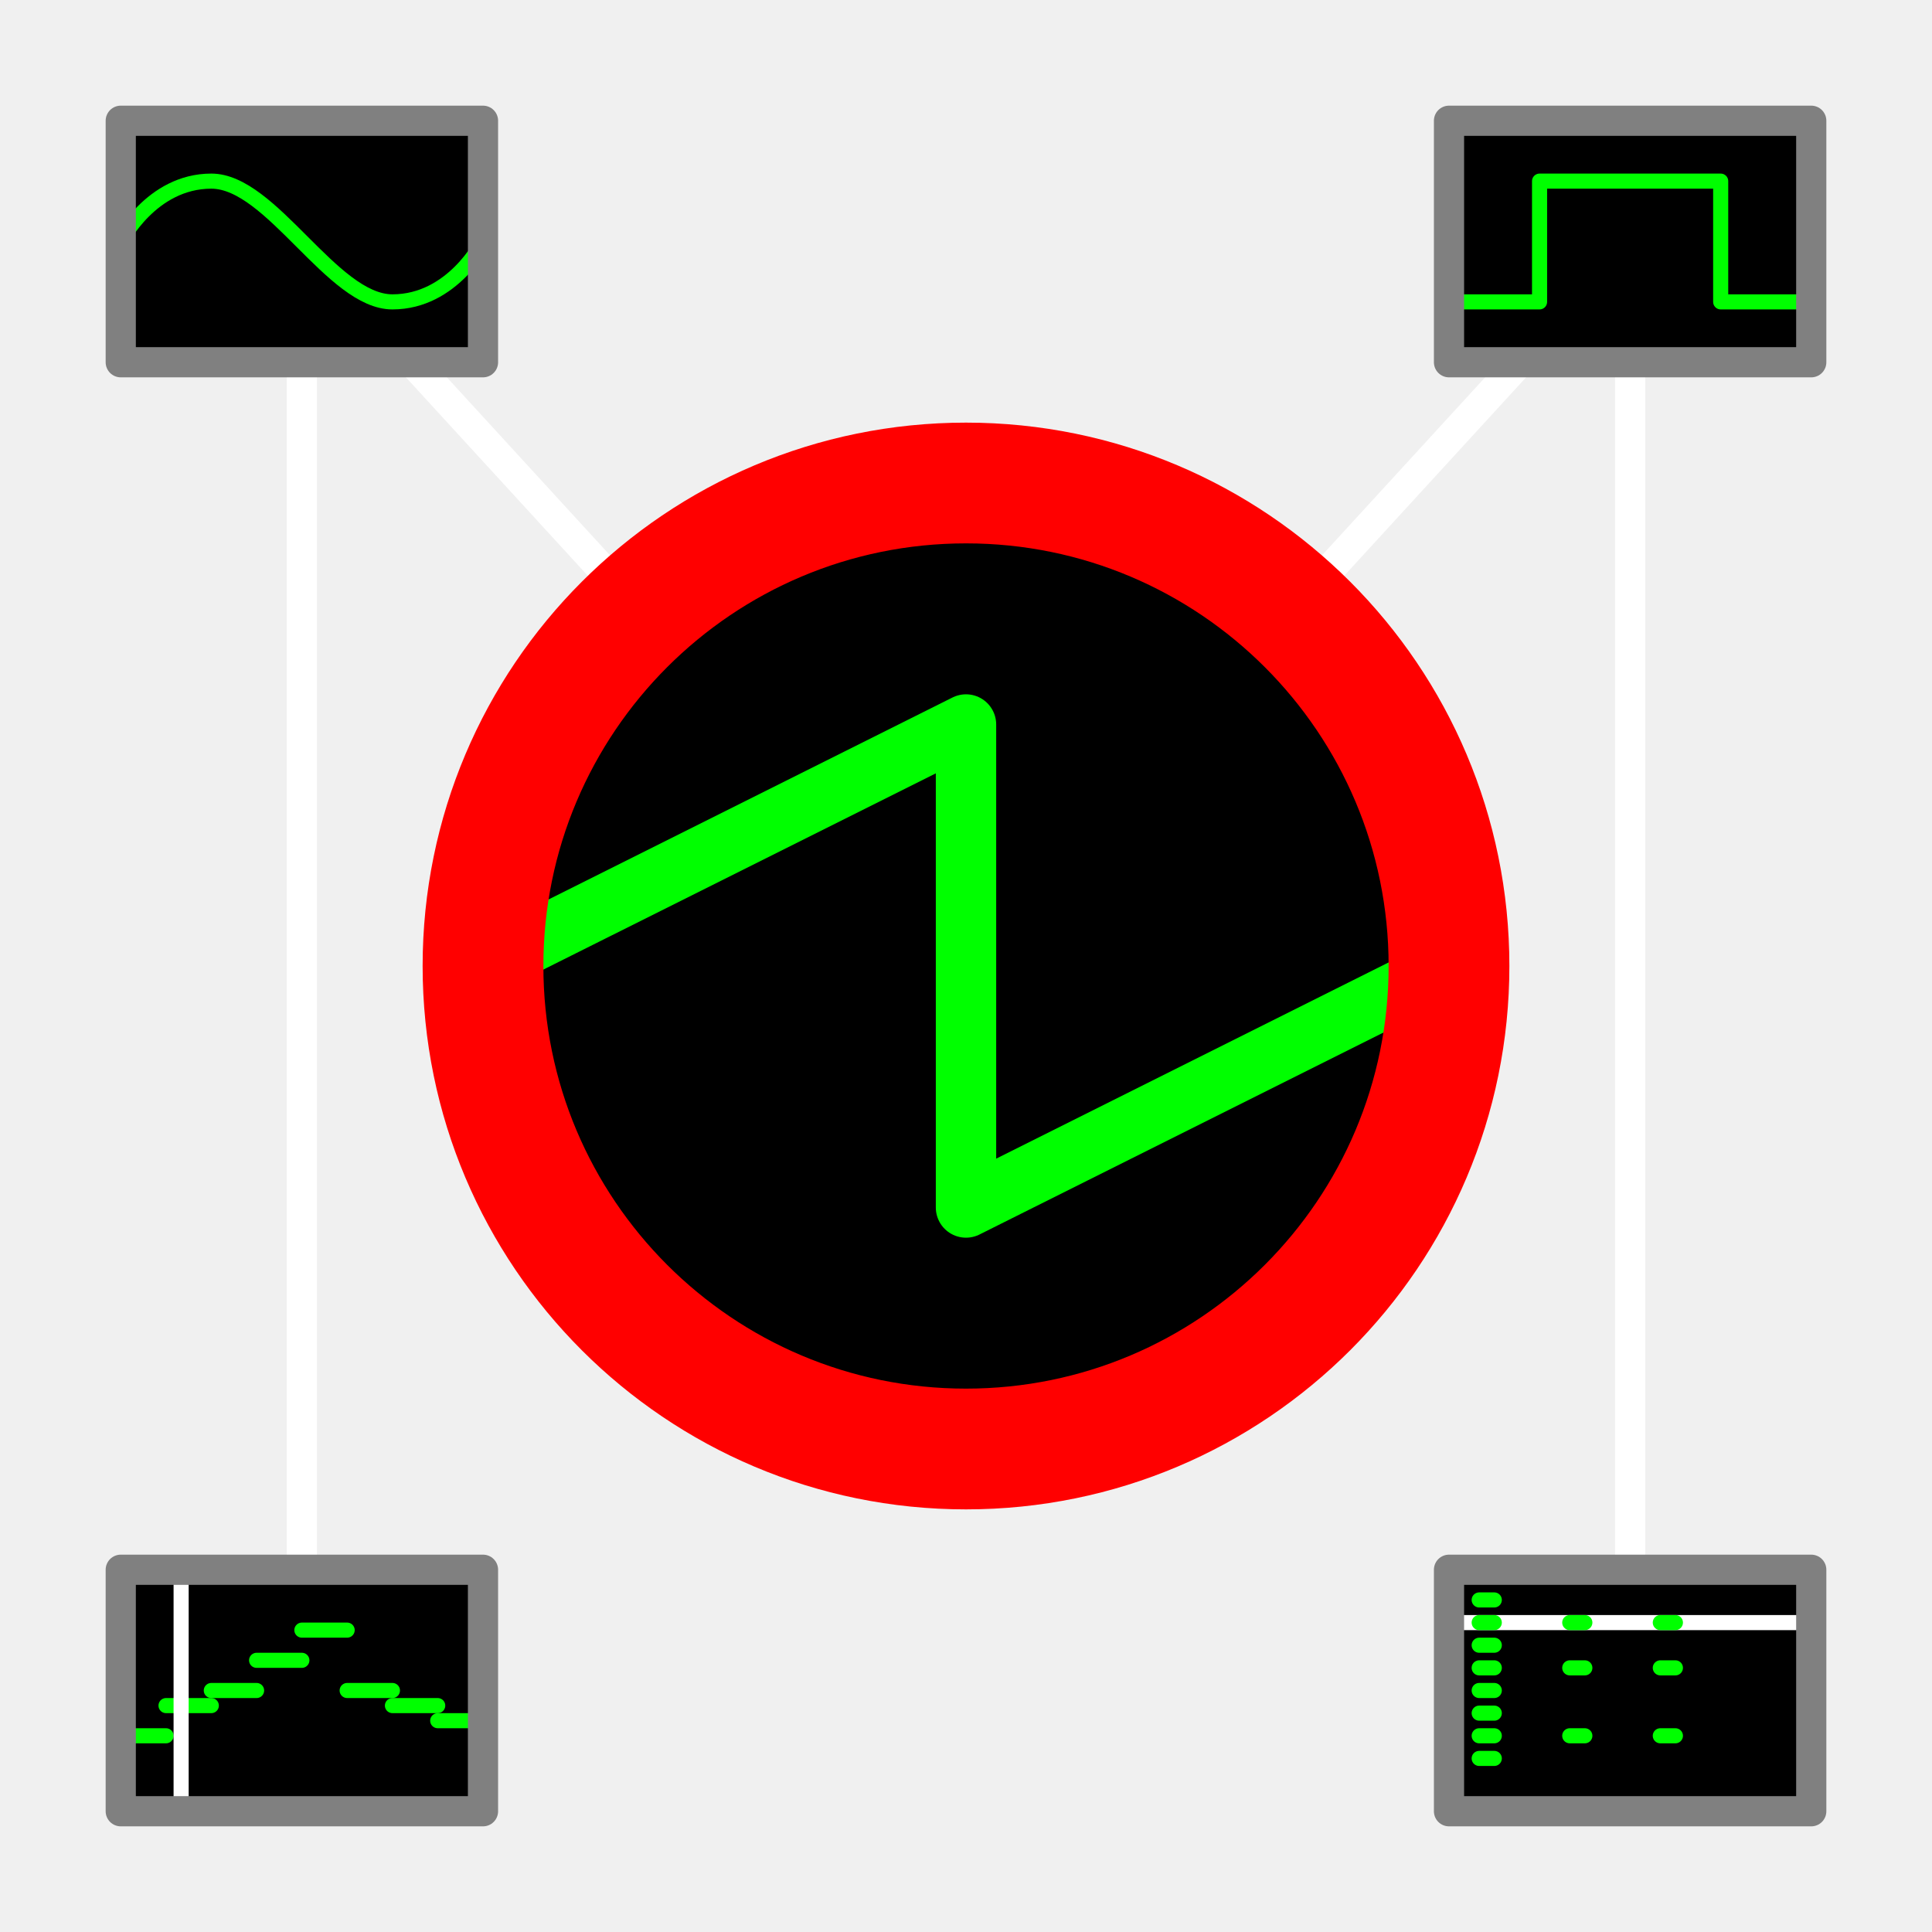
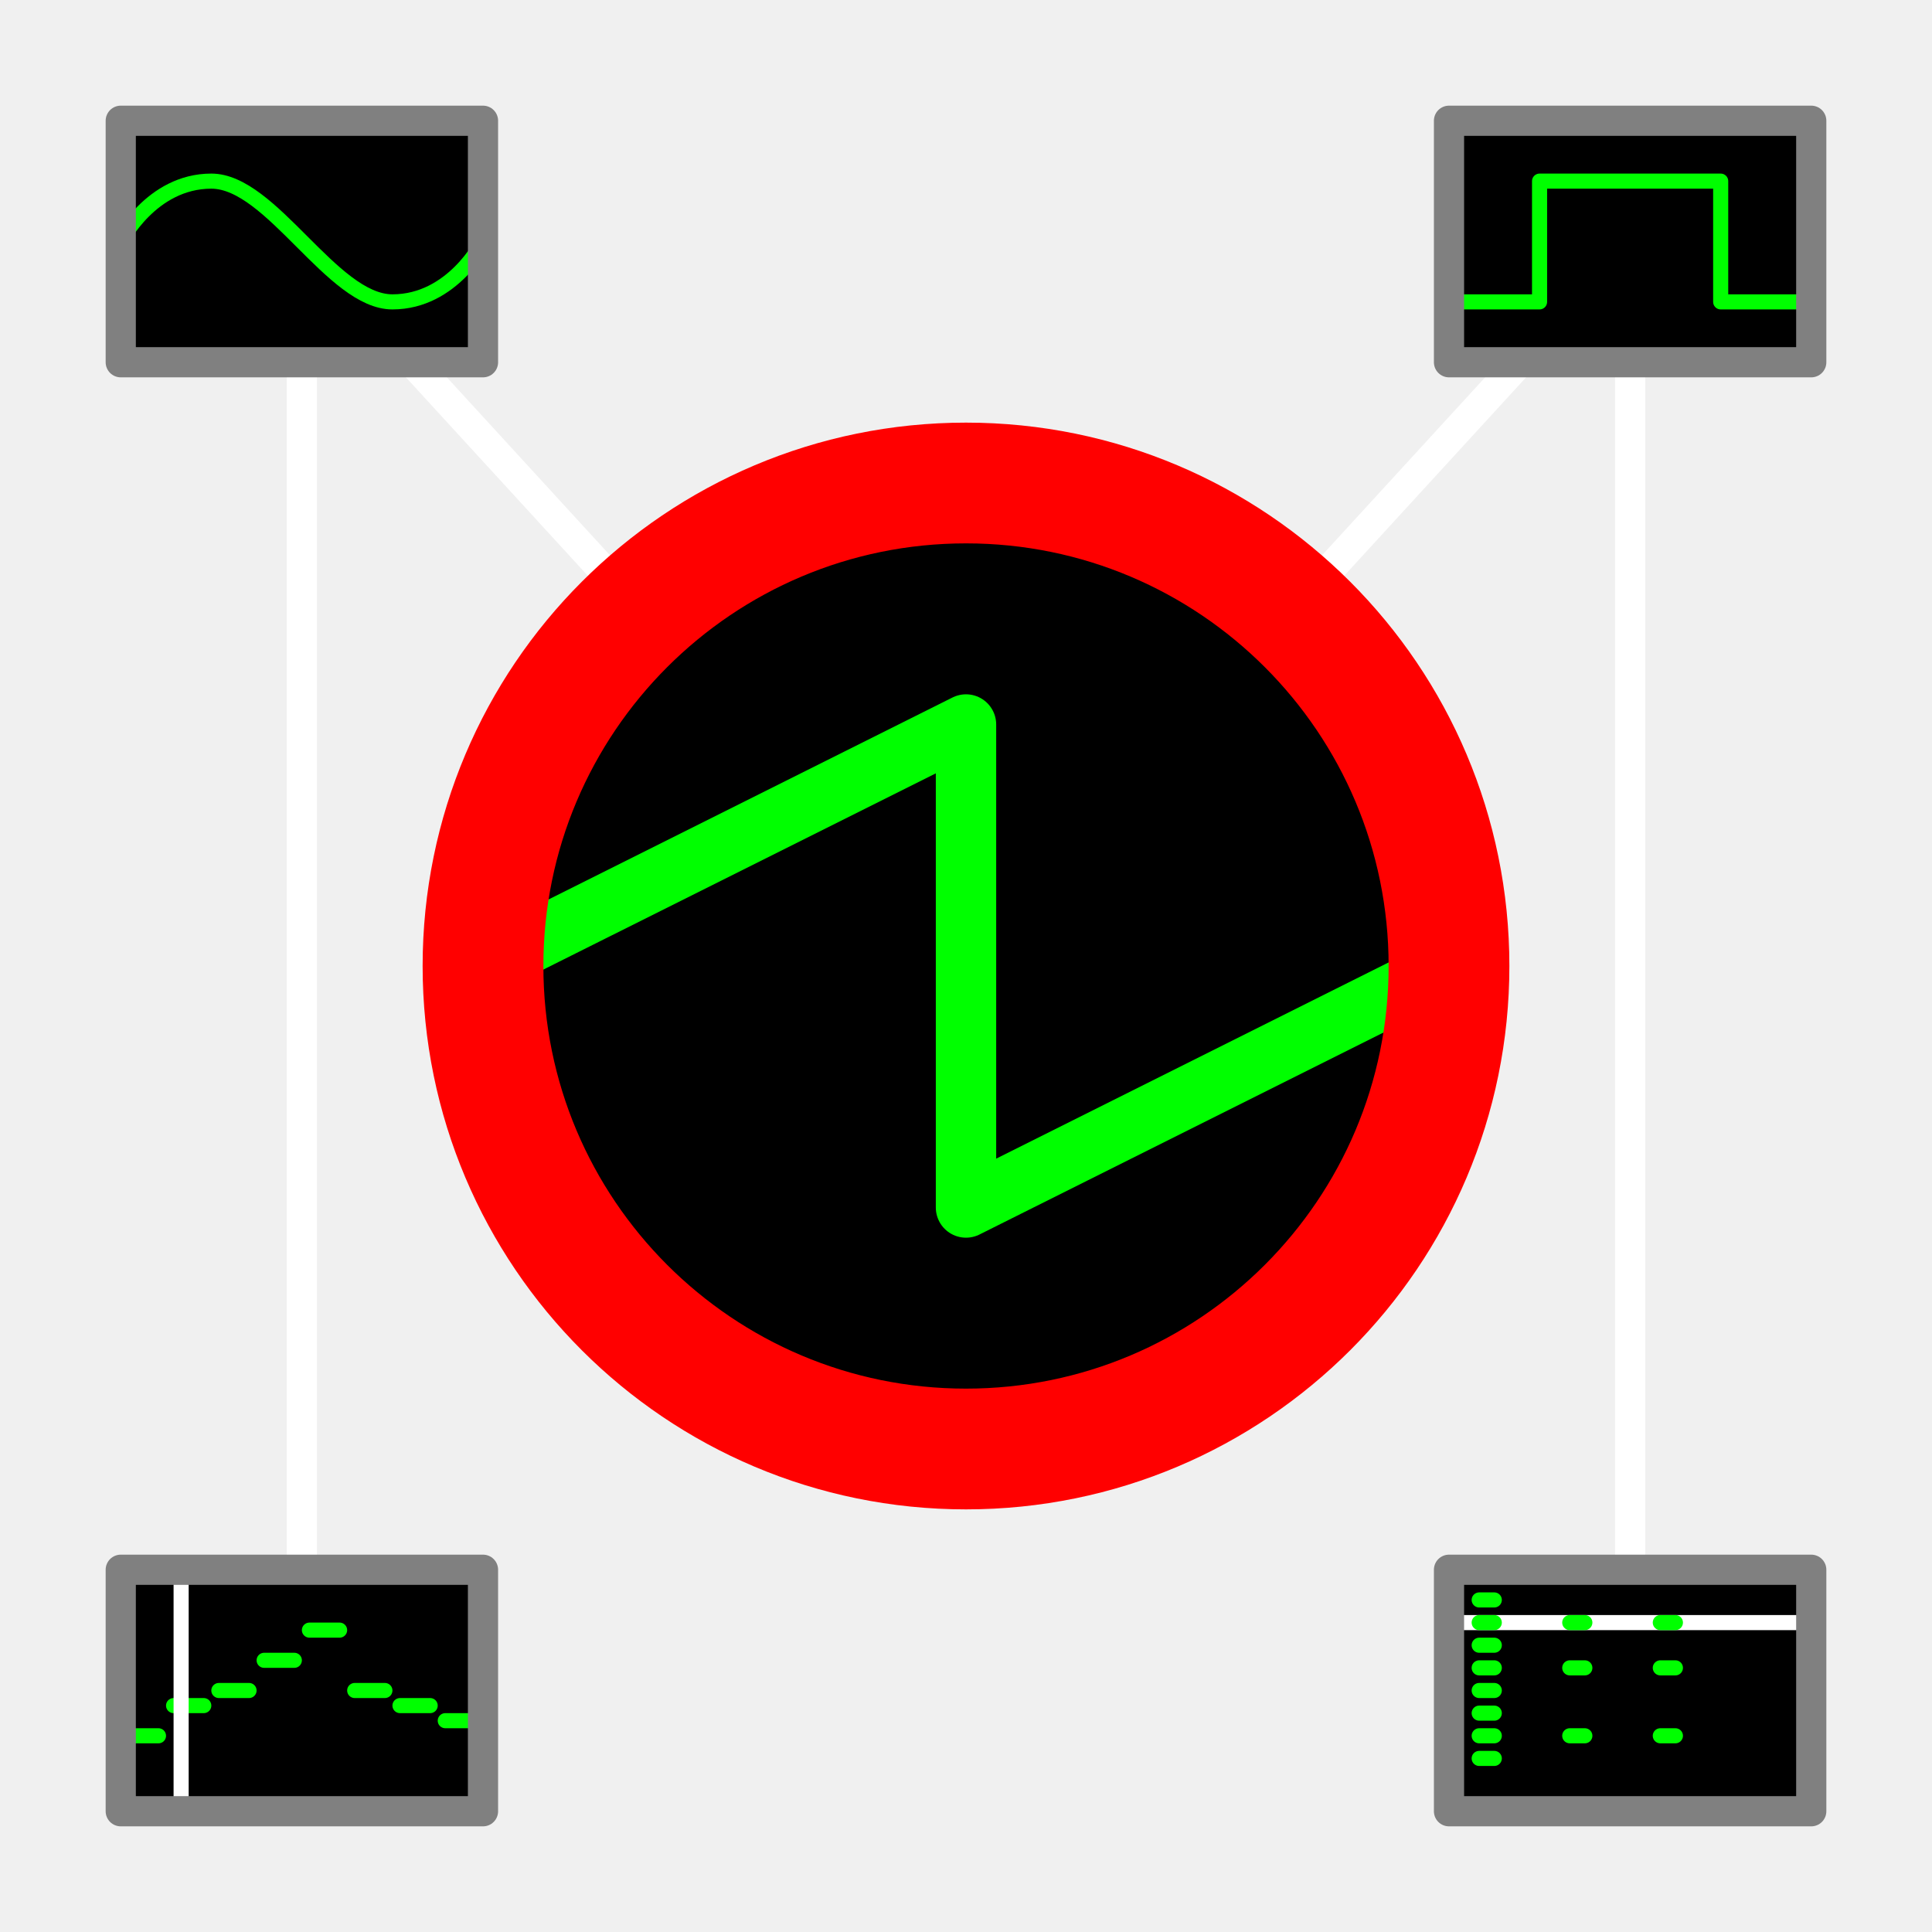
- <svg xmlns="http://www.w3.org/2000/svg" width="1024" height="1024" viewBox="0 0 1024 1024" version="1.1" id="svg5">
-   <style>
-      .module_frame {
-        fill: none;
-        stroke: #808080;
-        stroke-width: 16;
-        stroke-linecap: round;
-        stroke-linejoin: round
-      }
-      .module_visualizer {
-        fill: none;
-        stroke: #0F0;
-        stroke-width: 8;
-        stroke-linecap: round;
-        stroke-linejoin: round
-      }
-   </style>
-   <defs id="defs2" />
-   <g id="layer1">
-     <path style="           fill: none;           stroke: white;           stroke-width: 16;           stroke-linecap: round;           stroke-linejoin: round" d="M 160 892 160 128 512 512 864 128 864 892" id="path3546" />
-     <g id="g1697" transform="translate(512 512)">
-       <circle style="fill: black" id="path302-3" cx="0" cy="0" r="256" />
-       <path style="             fill: none;             stroke: #0F0;             stroke-width: 32;             stroke-linecap: round;             stroke-linejoin: round" d="m -256 0 256 -128 v 256 l 256 -128" id="path912" />
-       <circle style="             fill: none;             stroke: #F00;             stroke-width: 64;             stroke-linecap: round;             stroke-linejoin: round" id="path302" cx="0" cy="0" r="256" />
+ <svg xmlns="http://www.w3.org/2000/svg" width="1024" height="1024">
+   <g fill="none" stroke-linecap="round" stroke-linejoin="round">
+     <path stroke="#FFFFFF" stroke-width="16" d="M 160 892 160 128 512 512 864 128 864 892" />
+     <g transform="translate(512 512)">
+       <circle fill="#000000" cx="0" cy="0" r="256" />
+       <path stroke="#00FF00" stroke-width="32" d="m -256 0 256 -128 v 256 l 256 -128" />
+       <circle stroke="#FF0000" stroke-width="64" cx="0" cy="0" r="256" />
    </g>
-     <g id="g1702" transform="translate(160 128)">
-       <rect style="fill: black" id="rect1065" width="192" height="128" x="-96" y="-64" />
-       <path class="module_visualizer" d="m -96 0 c 0 0 16 -32 48 -32 32 0 64 64 96 64 32 0 48 -32 48 -32" id="path1329" />
-       <rect class="module_frame" id="rect1065-6" width="192" height="128" x="-96" y="-64" />
+     <g transform="translate(160 128)">
+       <rect fill="#000000" x="-96" y="-64" width="192" height="128" />
+       <path stroke="#00FF00" stroke-width="8" d="m -96 0 c 0 0 16 -32 48 -32 32 0 64 64 96 64 32 0 48 -32 48 -32" />
+       <rect stroke="#808080" stroke-width="16" x="-96" y="-64" width="192" height="128" />
    </g>
-     <g id="g1702-3" transform="translate(864 128)">
-       <rect style="fill: black" id="rect1065-67" width="192" height="128" x="-96" y="-64" />
-       <path class="module_visualizer" d="m -96 32 h 48 v -64 h 96 v 64 h 48" id="path1329-9" />
-       <rect class="module_frame" id="rect1065-6-3" width="192" height="128" x="-96" y="-64" />
+     <g transform="translate(864 128)">
+       <rect fill="#000000" x="-96" y="-64" width="192" height="128" />
+       <path stroke="#00FF00" stroke-width="8" d="m -96 32 h 48 v -64 h 96 v 64 h 48" />
+       <rect stroke="#808080" stroke-width="16" x="-96" y="-64" width="192" height="128" />
    </g>
-     <g id="g1702-6" transform="translate(160 896)">
-       <rect style="fill: black" id="rect1065-2" width="192" height="128" x="-96" y="-64" />
-       <g id="g2446" transform="translate(0 24)">
-         <path class="module_visualizer" d="m -96 0 h 24" id="path2140" />
-         <path class="module_visualizer" d="m -72 -16 h 24" id="path2140-7" />
-         <path class="module_visualizer" d="m -48 -24 h 24" id="path2140-0" />
-         <path class="module_visualizer" d="m -24 -40 h 24" id="path2140-9" />
-         <path class="module_visualizer" d="m 0 -56 h 24" id="path2140-3" />
-         <path class="module_visualizer" d="m 24 -24 h 24" id="path2140-0-6" />
-         <path class="module_visualizer" d="m 48 -16 h 24" id="path2140-7-0" />
-         <path class="module_visualizer" d="m 72 -8 h 24" id="path2140-6" />
+     <g transform="translate(160 896)">
+       <rect fill="#000000" x="-96" y="-64" width="192" height="128" />
+       <g stroke="#00FF00" stroke-width="8" transform="translate(0 24)">
+         <path d="m -92 0 h 16" />
+         <path d="m -68 -16 h 16" />
+         <path d="m -44 -24 h 16" />
+         <path d="m -20 -40 h 16" />
+         <path d="m 4 -56 h 16" />
+         <path d="m 28 -24 h 16" />
+         <path d="m 52 -16 h 16" />
+         <path d="m 76 -8 h 16" />
      </g>
-       <path style="             fill: none;             stroke: white;             stroke-width: 8;             stroke-linecap: round;             stroke-linejoin: round" d="M -64 -64 V 64" id="path2497" />
-       <rect class="module_frame" id="rect1065-6-2" width="192" height="128" x="-96" y="-64" />
+       <path stroke="#FFFFFF" stroke-width="8" d="M -64 -64 V 64" />
+       <rect stroke="#808080" stroke-width="16" x="-96" y="-64" width="192" height="128" />
    </g>
-     <g id="g1702-2" transform="translate(864 896)">
-       <rect style="fill: black" id="rect1065-61" width="192" height="128" x="-96" y="-64" />
-       <path style="             fill: none;             stroke: white;             stroke-width: 8;             stroke-linecap: round;             stroke-linejoin: round" d="M -96 -36 H 96" id="path3398" />
-       <path class="module_visualizer" d="m -80 -48 h 8" id="path2797" />
-       <g id="g3002" transform="translate(-80 -36)">
-         <path class="module_visualizer" d="m 0 0 h 8" id="path2797-9" />
-         <path class="module_visualizer" d="m 48 0 h 8" id="path2797-9-2" />
-         <path class="module_visualizer" d="m 96 0 h 8" id="path2797-9-0" />
+     <g transform="translate(864 896)">
+       <rect fill="#000000" x="-96" y="-64" width="192" height="128" />
+       <path stroke="#FFFFFF" stroke-width="8" d="M -96 -36 H 96" />
+       <g stroke="#00FF00" stroke-width="8">
+         <path d="m -80 -48 h 8" />
+         <g transform="translate(-80 -36)">
+           <path d="m 0 0 h 8" />
+           <path d="m 48 0 h 8" />
+           <path d="m 96 0 h 8" />
+         </g>
+         <path d="m -80 -24 h 8" />
+         <g transform="translate(-80 -12)">
+           <path d="m 0 0 h 8" />
+           <path d="m 48 0 h 8" />
+           <path d="m 96 0 h 8" />
+         </g>
+         <path d="m -80 0 h 8" />
+         <path d="m -80 12 h 8" />
+         <g transform="translate(-80 24)">
+           <path d="m 0 0 h 8" />
+           <path d="m 48 0 h 8" />
+           <path d="m 96 0 h 8" />
+         </g>
+         <path d="m -80 36 h 8" />
      </g>
-       <path class="module_visualizer" d="m -80 -24 h 8" id="path2797-2" />
-       <g id="g3002-3" transform="translate(-80 -12)">
-         <path class="module_visualizer" d="m 0 0 h 8" id="path2797-9-7" />
-         <path class="module_visualizer" d="m 48 0 h 8" id="path2797-9-2-5" />
-         <path class="module_visualizer" d="m 96 0 h 8" id="path2797-9-0-9" />
-       </g>
-       <path class="module_visualizer" d="m -80 0 h 8" id="path2797-22" />
-       <path class="module_visualizer" d="m -80 12 h 8" id="path2797-8" />
-       <g id="g3002-9" transform="translate(-80 24)">
-         <path class="module_visualizer" d="m 0 0 h 8" id="path2797-9-73" />
-         <path class="module_visualizer" d="m 48 0 h 8" id="path2797-9-2-6" />
-         <path class="module_visualizer" d="m 96 0 h 8" id="path2797-9-0-1" />
-       </g>
-       <path class="module_visualizer" d="m -80 36 h 8" id="path2797-29" />
-       <rect class="module_frame" width="192" height="128" x="-96" y="-64" />
+       <rect stroke="#808080" stroke-width="16" x="-96" y="-64" width="192" height="128" />
    </g>
  </g>
</svg>
